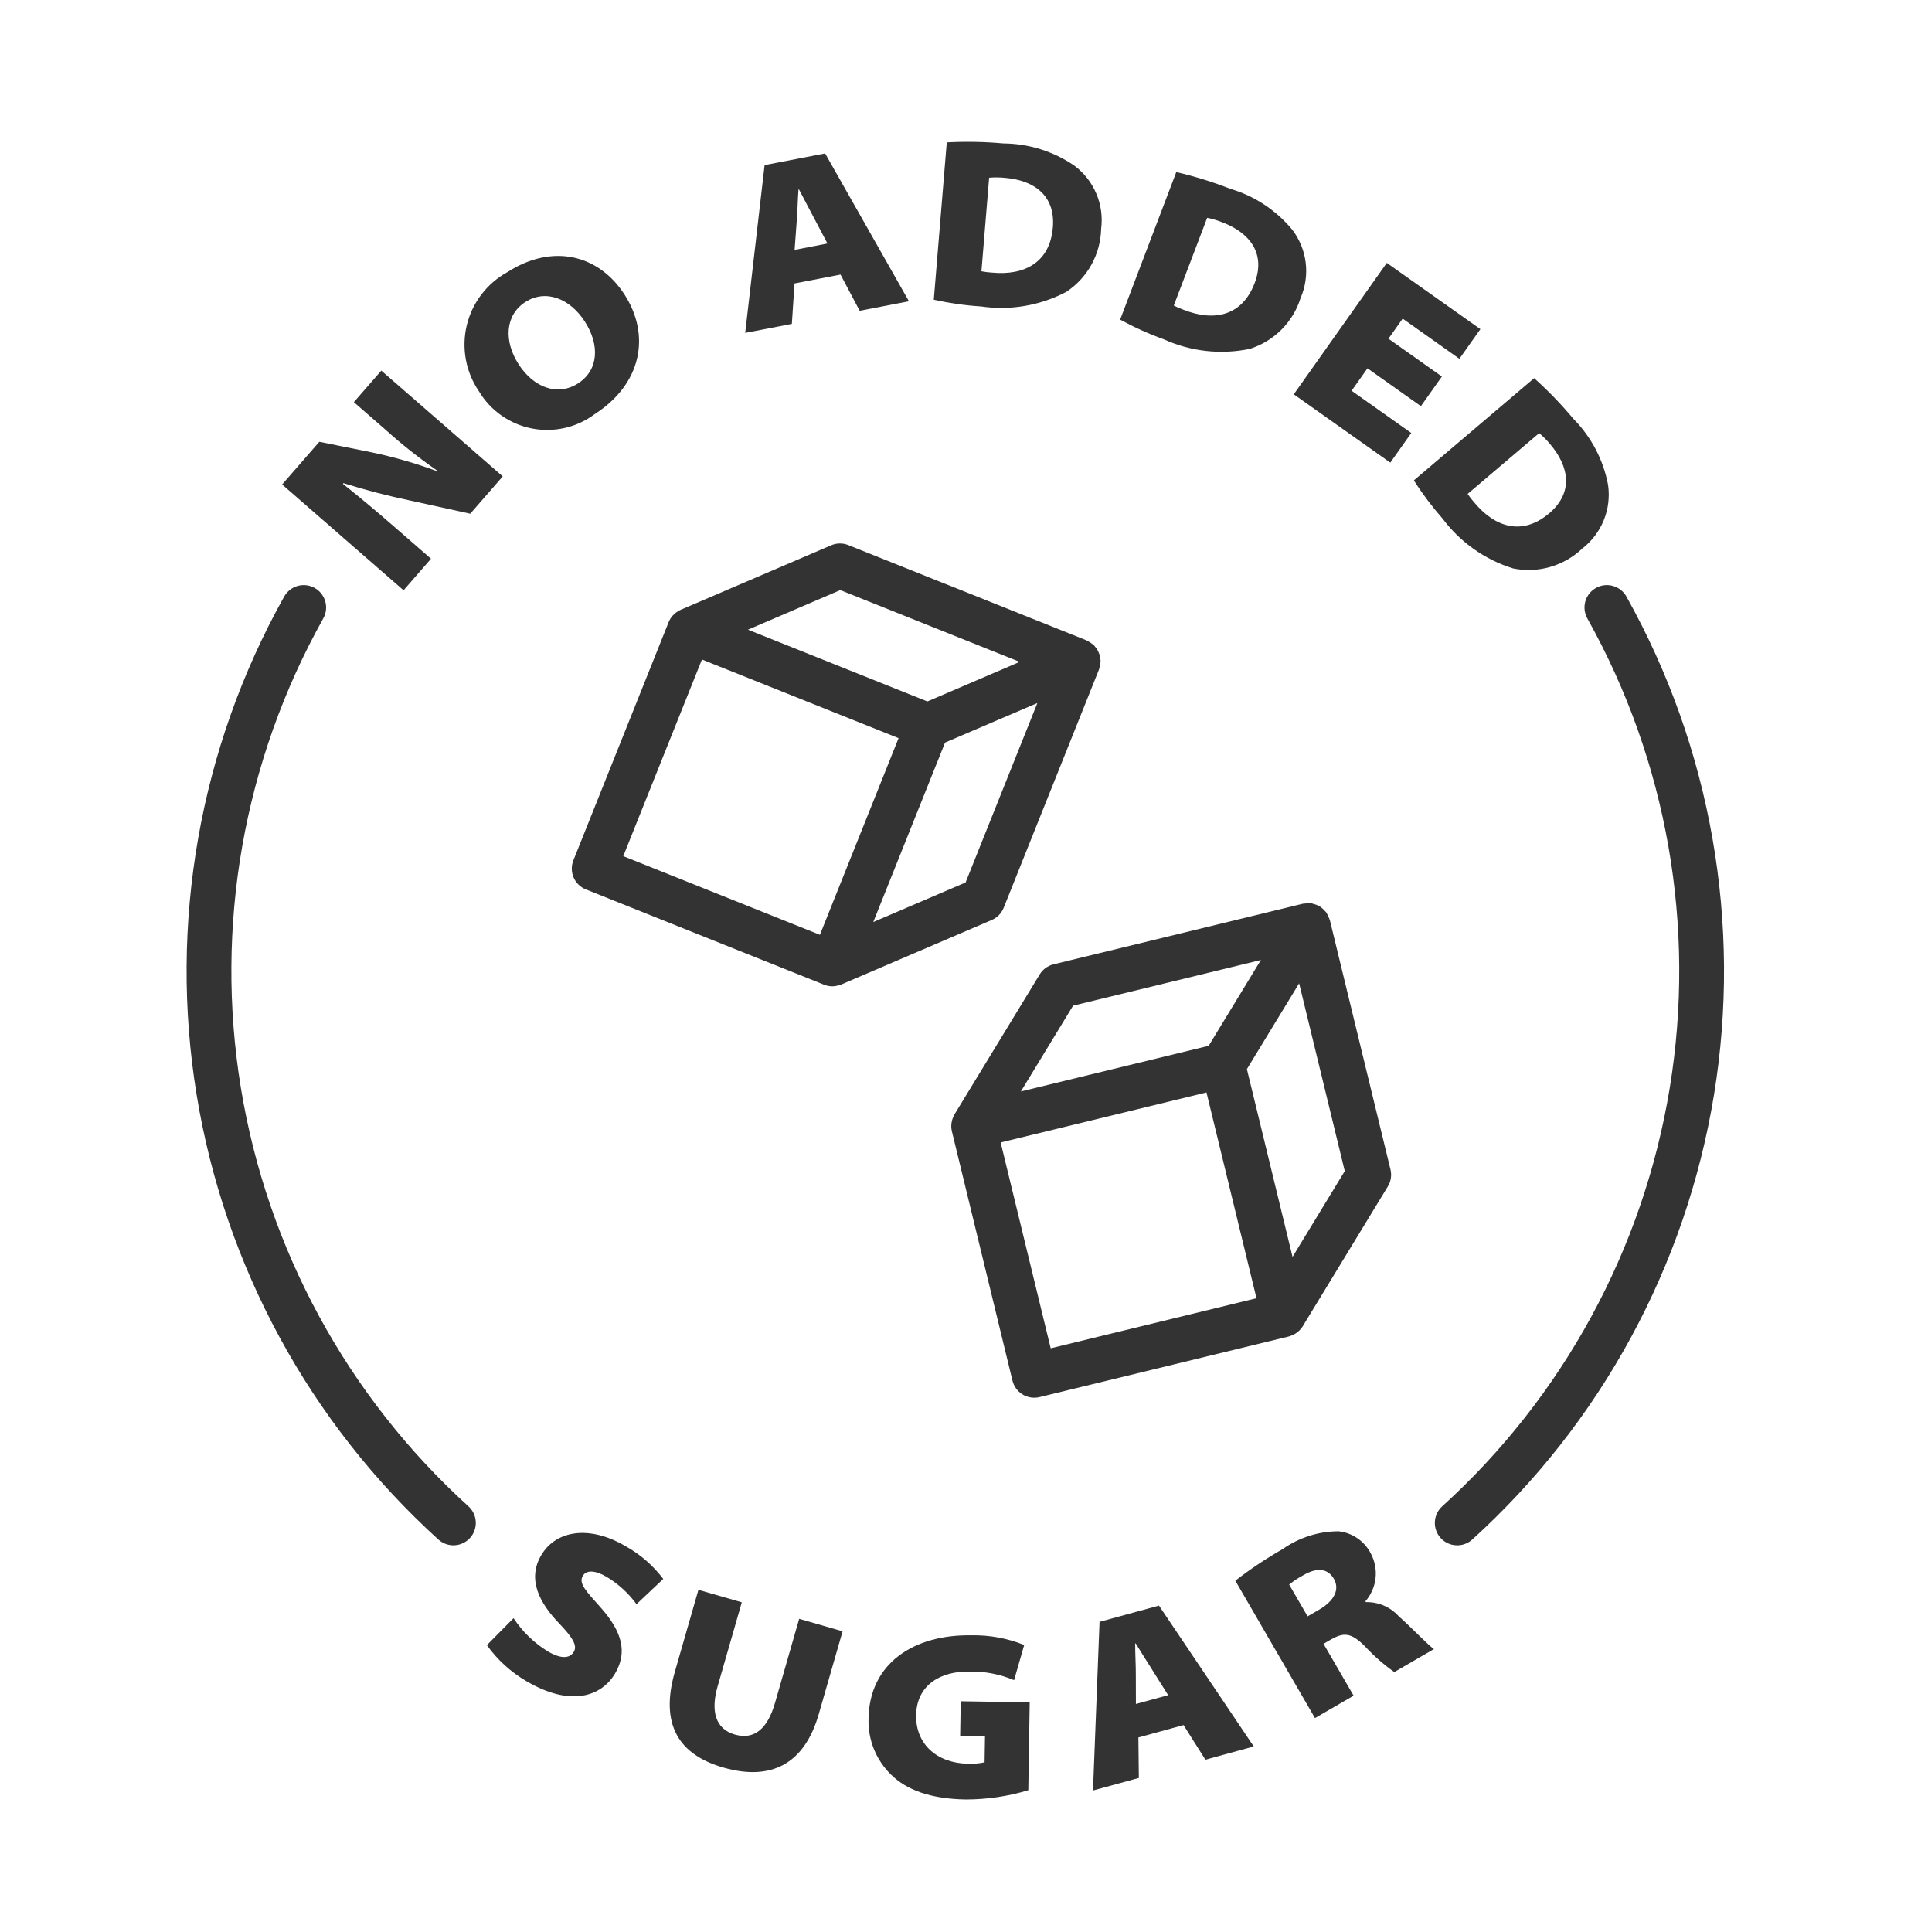
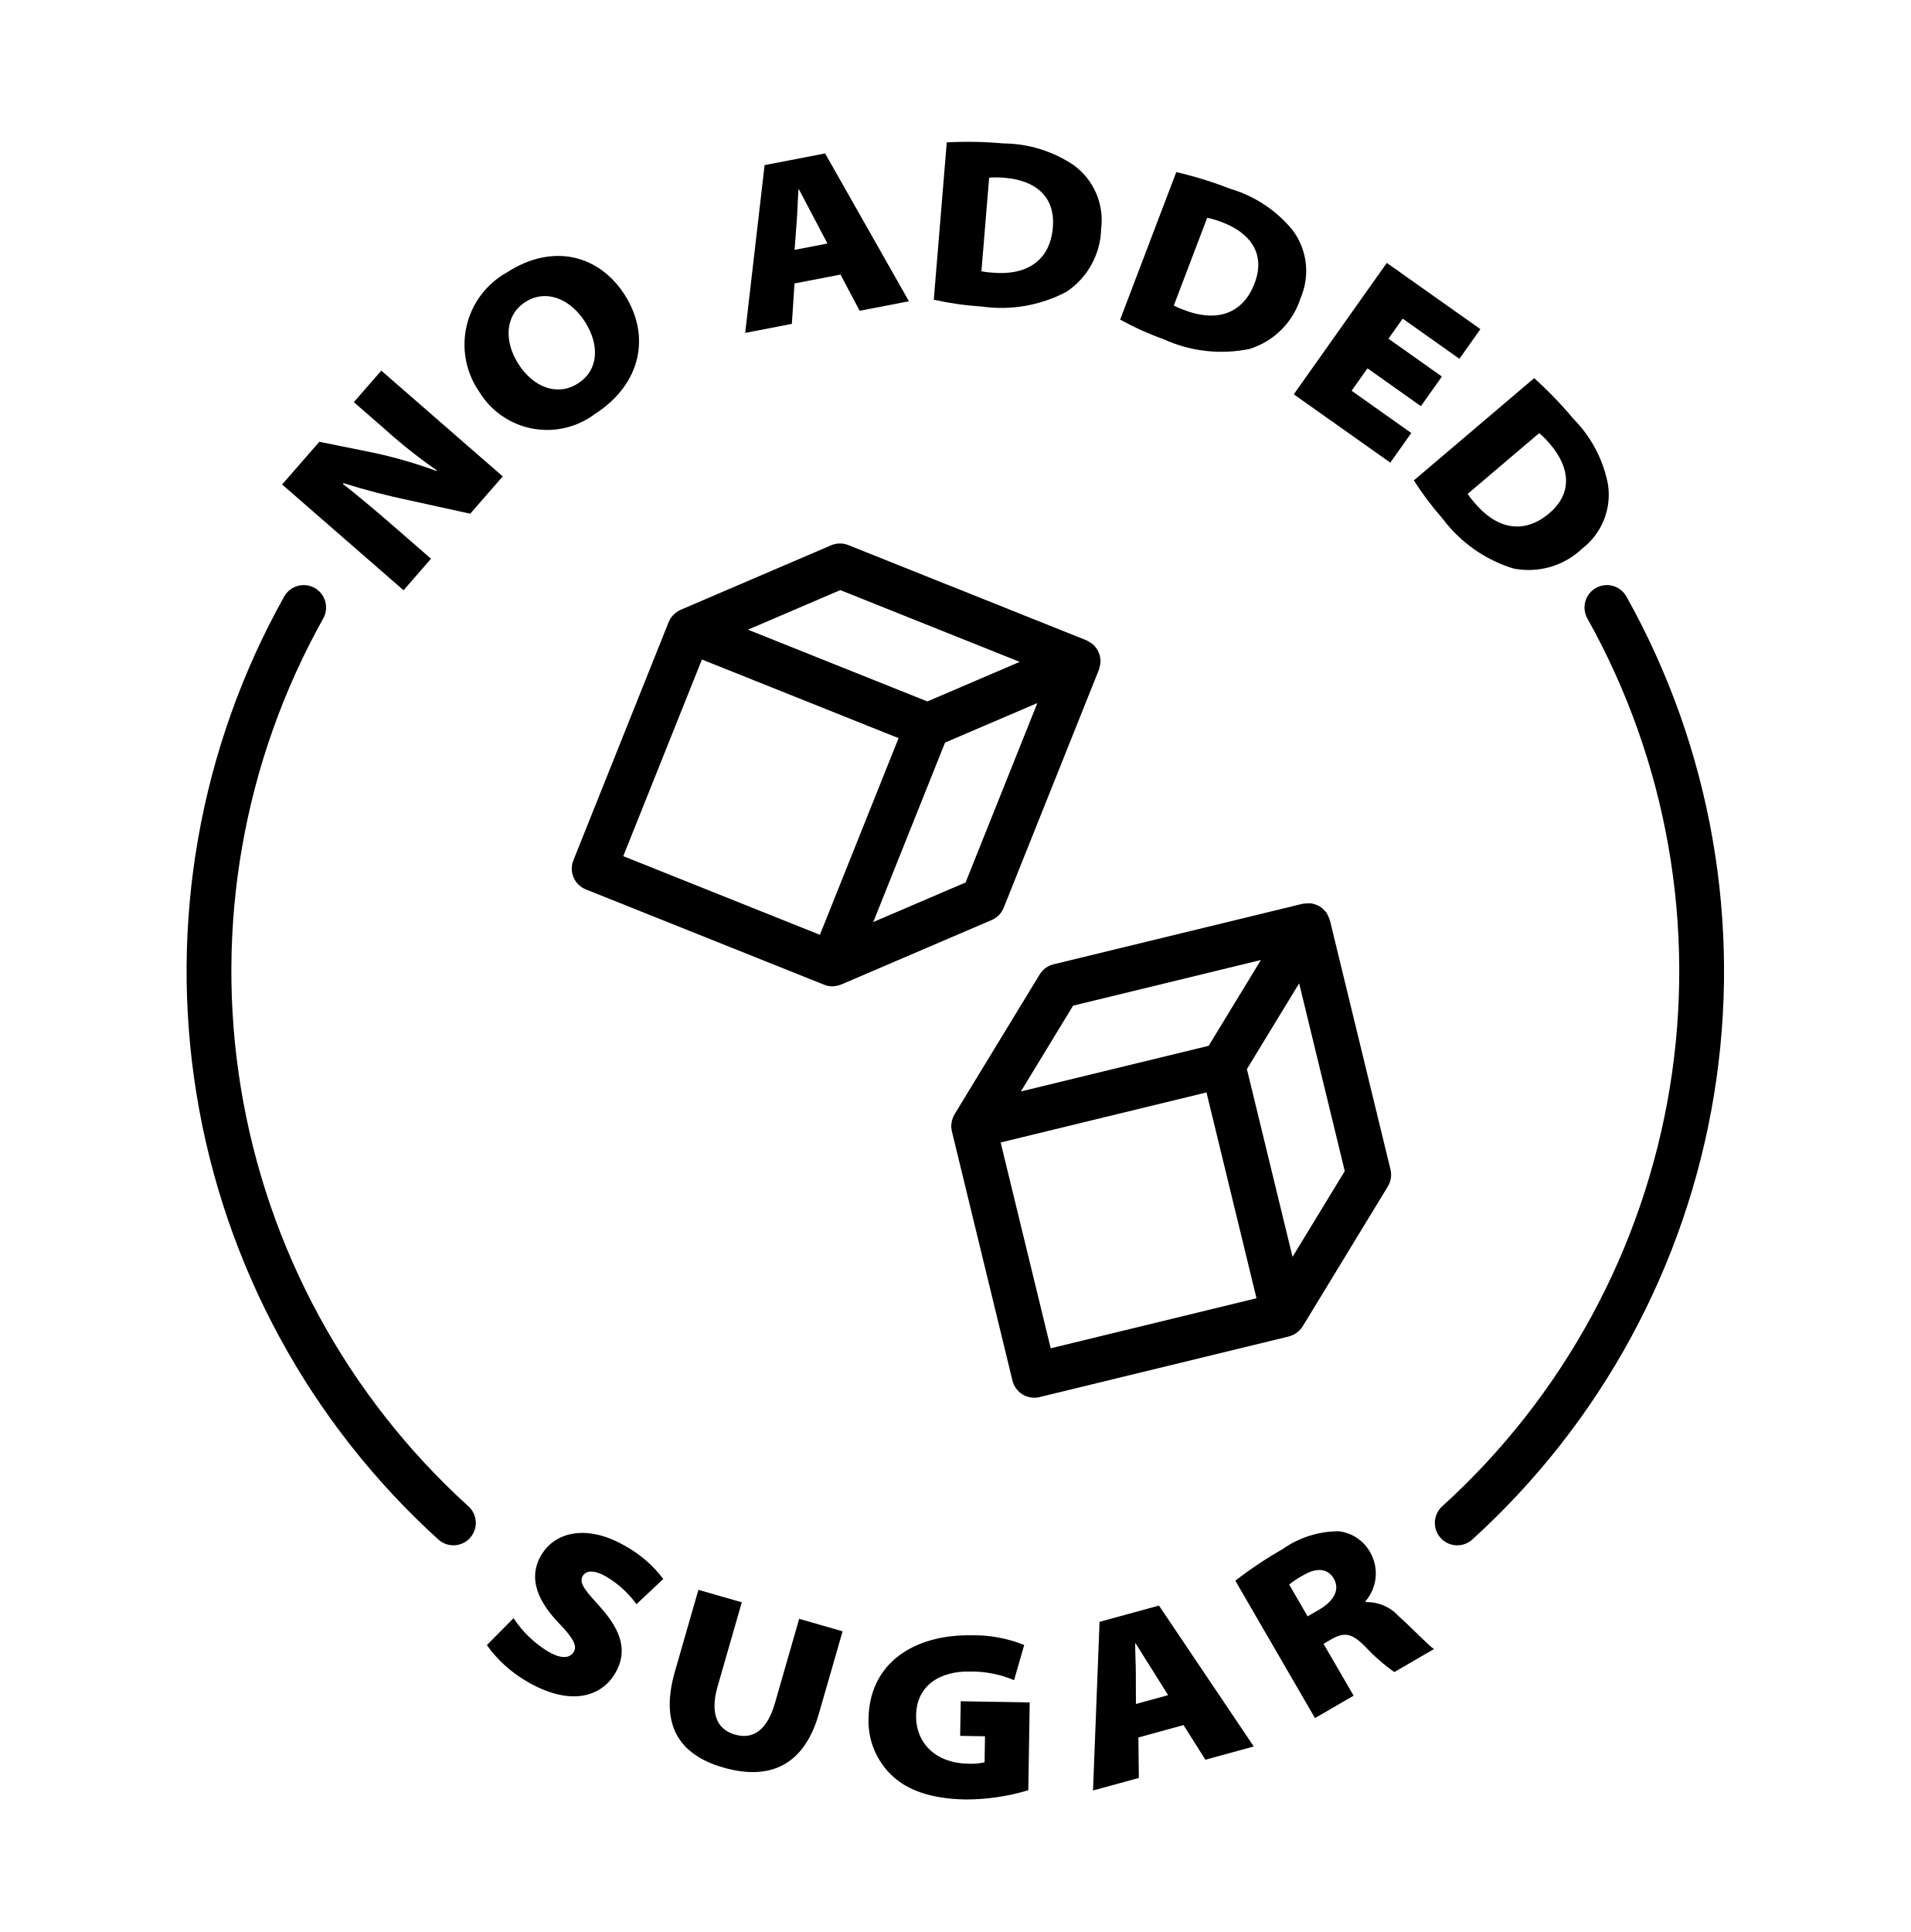
<svg xmlns="http://www.w3.org/2000/svg" width="90" height="91" viewBox="0 0 90 91" fill="none">
-   <path d="M32.055 28.726C31.973 28.763 31.895 28.811 31.825 28.868C31.807 28.882 31.79 28.896 31.773 28.912C31.705 28.971 31.645 29.04 31.594 29.115C31.591 29.12 31.589 29.125 31.586 29.13C31.551 29.184 31.521 29.241 31.497 29.301L27.009 40.523C26.958 40.651 26.932 40.789 26.934 40.927C26.935 41.066 26.964 41.203 27.019 41.33C27.073 41.457 27.153 41.572 27.252 41.669C27.351 41.766 27.468 41.842 27.597 41.893L38.815 46.38L38.817 46.38L38.819 46.381C39.029 46.468 39.263 46.48 39.482 46.416C39.506 46.41 39.528 46.403 39.551 46.395C39.575 46.386 39.601 46.382 39.625 46.372L46.716 43.333C46.844 43.278 46.959 43.199 47.056 43.1C47.153 43 47.229 42.883 47.28 42.754L51.769 31.532C51.775 31.517 51.775 31.5 51.78 31.484C51.796 31.435 51.808 31.384 51.816 31.332C51.827 31.281 51.834 31.23 51.837 31.177C51.838 31.161 51.844 31.145 51.844 31.128C51.844 31.093 51.832 31.062 51.828 31.028C51.824 30.976 51.815 30.923 51.803 30.872C51.789 30.823 51.771 30.776 51.75 30.729C51.713 30.632 51.658 30.543 51.588 30.467C51.566 30.441 51.551 30.411 51.526 30.386C51.514 30.374 51.498 30.368 51.485 30.357C51.403 30.292 51.316 30.235 51.223 30.186C51.208 30.18 51.196 30.168 51.181 30.162L39.958 25.673C39.83 25.622 39.693 25.596 39.554 25.598C39.416 25.599 39.279 25.628 39.152 25.683L32.061 28.723L32.055 28.726ZM33.064 31.064L42.327 34.768L38.622 44.031L29.359 40.326L33.064 31.064ZM45.484 41.566L41.135 43.429L42.104 41.006L44.516 34.977L46.348 34.192L48.865 33.114L45.484 41.566ZM39.581 27.794L48.033 31.175L47.767 31.289L43.684 33.039L41.179 32.037L35.232 29.659L39.581 27.794Z" fill="black" fill-opacity="0.8" />
-   <path d="M48.974 45.898L44.962 52.487C44.914 52.568 44.878 52.654 44.853 52.745C44.848 52.765 44.842 52.785 44.837 52.805C44.816 52.895 44.806 52.987 44.809 53.079L44.81 53.087C44.813 53.153 44.822 53.22 44.838 53.285L47.692 65.029C47.758 65.301 47.93 65.535 48.169 65.681C48.408 65.826 48.694 65.871 48.966 65.805L60.711 62.95L60.722 62.946C60.734 62.943 60.745 62.938 60.756 62.934C60.824 62.915 60.889 62.888 60.952 62.855C60.972 62.845 60.99 62.833 61.01 62.821C61.062 62.789 61.111 62.752 61.157 62.712C61.174 62.697 61.192 62.682 61.208 62.666C61.267 62.608 61.319 62.544 61.362 62.474L65.374 55.884C65.52 55.645 65.565 55.358 65.499 55.086L62.644 43.343C62.64 43.326 62.63 43.312 62.625 43.296C62.59 43.197 62.546 43.102 62.493 43.012C62.484 42.999 62.48 42.983 62.471 42.97C62.451 42.942 62.423 42.924 62.401 42.899C62.265 42.736 62.08 42.624 61.873 42.578C61.842 42.57 61.814 42.554 61.781 42.549C61.765 42.547 61.75 42.551 61.734 42.549C61.63 42.544 61.525 42.548 61.422 42.562C61.404 42.565 61.387 42.562 61.37 42.567L49.626 45.421C49.354 45.487 49.119 45.659 48.974 45.898ZM47.136 53.812L56.831 51.455L59.187 61.149L49.493 63.507L47.136 53.812ZM60.885 59.201L58.735 50.356L61.196 46.316L63.345 55.16L60.885 59.201ZM59.394 45.218L56.934 49.259L48.088 51.409L50.548 47.368L59.394 45.218Z" fill="black" fill-opacity="0.8" />
-   <path d="M25.802 77.781C25.157 77.385 24.606 76.851 24.19 76.218L22.934 77.488C23.427 78.178 24.06 78.756 24.792 79.183C26.876 80.411 28.331 79.911 28.976 78.817C29.558 77.828 29.317 76.864 28.288 75.71C27.595 74.936 27.247 74.575 27.452 74.226C27.618 73.944 28.031 73.952 28.574 74.272C29.125 74.603 29.604 75.04 29.982 75.559L31.243 74.371C30.765 73.737 30.159 73.211 29.464 72.826C27.769 71.828 26.19 72.072 25.493 73.253C24.825 74.388 25.409 75.501 26.341 76.468C27.003 77.158 27.196 77.519 27.03 77.8C26.836 78.13 26.412 78.141 25.802 77.781Z" fill="black" fill-opacity="0.8" />
-   <path d="M34.942 75.471L32.898 74.883L31.791 78.734C31.069 81.243 31.985 82.654 34.073 83.254C36.29 83.892 37.882 83.121 38.566 80.741L39.69 76.837L37.645 76.249L36.507 80.207C36.162 81.407 35.544 81.968 34.614 81.7C33.684 81.432 33.474 80.576 33.803 79.43L34.942 75.471Z" fill="black" fill-opacity="0.8" />
-   <path d="M45.66 78.732C46.384 78.718 47.102 78.856 47.768 79.138L48.245 77.481C47.454 77.163 46.608 77.008 45.756 77.025C43.057 76.981 40.954 78.33 40.912 80.95C40.896 81.439 40.981 81.926 41.163 82.38C41.346 82.834 41.621 83.246 41.971 83.588C42.702 84.308 43.831 84.731 45.495 84.758C46.492 84.757 47.483 84.611 48.438 84.322L48.504 80.185L45.255 80.132L45.228 81.762L46.398 81.781L46.378 83.007C46.119 83.064 45.854 83.086 45.59 83.073C44.128 83.049 43.131 82.144 43.153 80.794C43.176 79.344 44.334 78.711 45.66 78.732Z" fill="black" fill-opacity="0.8" />
-   <path d="M51.794 76.391L51.486 84.335L53.645 83.744L53.624 81.837L55.75 81.254L56.78 82.885L59.058 82.261L54.593 75.625L51.794 76.391ZM53.507 80.26L53.503 78.885C53.506 78.429 53.469 77.868 53.473 77.412L53.495 77.406C53.741 77.793 54.038 78.284 54.281 78.66L55.025 79.844L53.507 80.26Z" fill="black" fill-opacity="0.8" />
-   <path d="M64.34 75.463L64.318 75.424C64.583 75.118 64.749 74.739 64.795 74.336C64.84 73.934 64.762 73.527 64.571 73.17C64.424 72.884 64.209 72.639 63.945 72.457C63.68 72.274 63.374 72.16 63.055 72.125C62.111 72.127 61.191 72.42 60.42 72.964C59.642 73.407 58.897 73.904 58.19 74.453L61.942 80.924L63.762 79.869L62.345 77.426L62.676 77.234C63.289 76.879 63.642 76.882 64.303 77.552C64.719 78 65.18 78.404 65.679 78.757L67.547 77.673C67.274 77.494 66.491 76.66 65.878 76.119C65.684 75.905 65.446 75.736 65.181 75.623C64.915 75.51 64.629 75.455 64.34 75.463ZM62.14 75.816L61.594 76.132L60.725 74.633C60.938 74.465 61.165 74.316 61.404 74.188C62.026 73.826 62.543 73.866 62.831 74.362C63.118 74.858 62.859 75.398 62.14 75.816Z" fill="black" fill-opacity="0.8" />
-   <path d="M17.516 21.308L15.041 20.809L13.289 22.82L19.009 27.803L20.302 26.317L18.758 24.972C17.892 24.218 17.053 23.502 16.15 22.79L16.18 22.757C17.224 23.086 18.284 23.361 19.356 23.583L22.15 24.196L23.681 22.439L17.961 17.457L16.667 18.942L18.161 20.243C18.926 20.932 19.735 21.572 20.582 22.159L20.56 22.183C19.568 21.819 18.55 21.526 17.516 21.308Z" fill="black" fill-opacity="0.8" />
-   <path d="M23.884 12.827C23.41 13.09 22.996 13.449 22.669 13.881C22.341 14.313 22.108 14.809 21.983 15.336C21.859 15.864 21.846 16.412 21.945 16.945C22.044 17.477 22.253 17.984 22.56 18.431C22.83 18.882 23.191 19.27 23.621 19.572C24.051 19.873 24.539 20.081 25.055 20.182C25.57 20.282 26.101 20.273 26.612 20.155C27.124 20.038 27.605 19.813 28.025 19.498C30.218 18.084 30.661 15.804 29.418 13.875C28.212 12.004 26.04 11.438 23.884 12.827ZM27.23 18.057C26.265 18.678 25.136 18.255 24.429 17.159C23.722 16.063 23.791 14.841 24.746 14.226C25.7 13.61 26.842 14.051 27.549 15.148C28.255 16.244 28.203 17.429 27.23 18.057Z" fill="black" fill-opacity="0.8" />
-   <path d="M39.592 12.933L40.494 14.638L42.815 14.19L38.867 7.227L36.016 7.777L35.102 15.68L37.3 15.255L37.425 13.351L39.592 12.933ZM37.531 10.396C37.569 9.942 37.575 9.379 37.613 8.925L37.635 8.921C37.852 9.326 38.111 9.837 38.325 10.232L38.976 11.469L37.429 11.769L37.531 10.396Z" fill="black" fill-opacity="0.8" />
-   <path d="M50.602 7.798C49.619 7.127 48.458 6.764 47.268 6.756C46.38 6.675 45.487 6.659 44.597 6.706L43.986 14.117C44.721 14.28 45.467 14.387 46.218 14.435C47.593 14.635 48.995 14.395 50.225 13.749C50.719 13.424 51.126 12.984 51.412 12.467C51.698 11.95 51.855 11.372 51.869 10.781C51.942 10.216 51.864 9.642 51.641 9.118C51.418 8.593 51.06 8.138 50.602 7.798ZM46.722 12.84C46.557 12.831 46.392 12.81 46.23 12.778L46.593 8.371C46.84 8.349 47.09 8.351 47.337 8.376C48.705 8.489 49.718 9.205 49.595 10.707C49.46 12.355 48.267 12.99 46.722 12.84Z" fill="black" fill-opacity="0.8" />
-   <path d="M57.961 8.896C57.13 8.572 56.278 8.307 55.409 8.105L52.764 15.055C53.424 15.416 54.111 15.726 54.819 15.981C56.084 16.556 57.498 16.715 58.859 16.436C59.423 16.261 59.937 15.951 60.356 15.534C60.774 15.117 61.086 14.605 61.263 14.041C61.49 13.518 61.574 12.945 61.506 12.379C61.438 11.814 61.22 11.277 60.875 10.823C60.117 9.905 59.102 9.234 57.961 8.896ZM59.099 13.338C58.511 14.883 57.189 15.163 55.746 14.589C55.59 14.534 55.438 14.469 55.291 14.392L56.864 10.26C57.108 10.308 57.347 10.379 57.578 10.472C58.861 10.96 59.636 11.929 59.099 13.338Z" fill="black" fill-opacity="0.8" />
-   <path d="M60.943 18.573L65.49 21.791L66.478 20.395L63.667 18.405L64.415 17.349L66.931 19.131L67.92 17.735L65.403 15.954L66.073 15.008L68.745 16.9L69.734 15.503L65.325 12.383L60.943 18.573Z" fill="black" fill-opacity="0.8" />
-   <path d="M71.275 26.774C71.854 26.892 72.453 26.868 73.021 26.704C73.589 26.541 74.109 26.242 74.536 25.834C74.987 25.485 75.336 25.023 75.549 24.495C75.762 23.966 75.83 23.39 75.746 22.827C75.524 21.657 74.958 20.581 74.121 19.734C73.55 19.05 72.93 18.407 72.266 17.812L66.6 22.627C67.004 23.262 67.457 23.864 67.954 24.429C68.786 25.541 69.948 26.362 71.275 26.774ZM72.503 20.401C72.694 20.561 72.869 20.738 73.027 20.93C73.915 21.976 74.127 23.198 72.978 24.175C71.718 25.245 70.425 24.853 69.437 23.656C69.327 23.533 69.225 23.402 69.133 23.264L72.503 20.401Z" fill="black" fill-opacity="0.8" />
-   <path d="M75.177 27.693C75.056 27.761 74.95 27.852 74.864 27.96C74.778 28.069 74.715 28.194 74.677 28.327C74.64 28.46 74.629 28.6 74.645 28.738C74.662 28.875 74.705 29.008 74.772 29.129C78.529 35.847 79.897 43.639 78.655 51.235C77.412 58.831 73.633 65.782 67.932 70.953C67.726 71.141 67.602 71.404 67.589 71.683C67.576 71.962 67.674 72.235 67.862 72.442C68.05 72.649 68.312 72.773 68.591 72.786C68.871 72.8 69.144 72.702 69.351 72.514C75.404 67.022 79.418 59.641 80.737 51.574C82.056 43.507 80.602 35.232 76.613 28.098C76.476 27.854 76.248 27.674 75.979 27.598C75.709 27.522 75.421 27.556 75.177 27.693Z" fill="black" fill-opacity="0.8" />
-   <path d="M20.649 72.514C20.856 72.701 21.129 72.799 21.408 72.785C21.687 72.772 21.95 72.648 22.138 72.441C22.326 72.234 22.424 71.961 22.411 71.682C22.397 71.403 22.274 71.14 22.067 70.952C16.367 65.781 12.587 58.83 11.345 51.234C10.102 43.639 11.471 35.846 15.227 29.128C15.364 28.884 15.397 28.596 15.321 28.327C15.245 28.058 15.066 27.83 14.822 27.693C14.578 27.557 14.29 27.522 14.021 27.598C13.752 27.674 13.524 27.853 13.387 28.096C9.398 35.231 7.944 43.506 9.263 51.573C10.582 59.64 14.595 67.021 20.649 72.514Z" fill="black" fill-opacity="0.8" />
+   <path d="M32.055 28.726C31.973 28.763 31.895 28.811 31.825 28.868C31.807 28.882 31.79 28.896 31.773 28.912C31.705 28.971 31.645 29.04 31.594 29.115C31.591 29.12 31.589 29.125 31.586 29.13C31.551 29.184 31.521 29.241 31.497 29.301L27.009 40.523C26.958 40.651 26.932 40.789 26.934 40.927C26.935 41.066 26.964 41.203 27.019 41.33C27.073 41.457 27.153 41.572 27.252 41.669C27.351 41.766 27.468 41.842 27.597 41.893L38.815 46.38L38.817 46.38L38.819 46.381C39.029 46.468 39.263 46.48 39.482 46.416C39.506 46.41 39.528 46.403 39.551 46.395C39.575 46.386 39.601 46.382 39.625 46.372L46.716 43.333C46.844 43.278 46.959 43.199 47.056 43.1C47.153 43 47.229 42.883 47.28 42.754L51.769 31.532C51.775 31.517 51.775 31.5 51.78 31.484C51.796 31.435 51.808 31.384 51.816 31.332C51.827 31.281 51.834 31.23 51.837 31.177C51.838 31.161 51.844 31.145 51.844 31.128C51.844 31.093 51.832 31.062 51.828 31.028C51.824 30.976 51.815 30.923 51.803 30.872C51.789 30.823 51.771 30.776 51.75 30.729C51.713 30.632 51.658 30.543 51.588 30.467C51.566 30.441 51.551 30.411 51.526 30.386C51.514 30.374 51.498 30.368 51.485 30.357C51.403 30.292 51.316 30.235 51.223 30.186C51.208 30.18 51.196 30.168 51.181 30.162L39.958 25.673C39.83 25.622 39.693 25.596 39.554 25.598C39.416 25.599 39.279 25.628 39.152 25.683L32.061 28.723L32.055 28.726ZM33.064 31.064L42.327 34.768L38.622 44.031L29.359 40.326L33.064 31.064ZM45.484 41.566L41.135 43.429L42.104 41.006L44.516 34.977L46.348 34.192L48.865 33.114L45.484 41.566ZM39.581 27.794L48.033 31.175L47.767 31.289L43.684 33.039L41.179 32.037L35.232 29.659L39.581 27.794Z" fill="black" fillOpacity="0.8" />
+   <path d="M48.974 45.898L44.962 52.487C44.914 52.568 44.878 52.654 44.853 52.745C44.848 52.765 44.842 52.785 44.837 52.805C44.816 52.895 44.806 52.987 44.809 53.079L44.81 53.087C44.813 53.153 44.822 53.22 44.838 53.285L47.692 65.029C47.758 65.301 47.93 65.535 48.169 65.681C48.408 65.826 48.694 65.871 48.966 65.805L60.711 62.95L60.722 62.946C60.734 62.943 60.745 62.938 60.756 62.934C60.824 62.915 60.889 62.888 60.952 62.855C60.972 62.845 60.99 62.833 61.01 62.821C61.062 62.789 61.111 62.752 61.157 62.712C61.174 62.697 61.192 62.682 61.208 62.666C61.267 62.608 61.319 62.544 61.362 62.474L65.374 55.884C65.52 55.645 65.565 55.358 65.499 55.086L62.644 43.343C62.64 43.326 62.63 43.312 62.625 43.296C62.59 43.197 62.546 43.102 62.493 43.012C62.484 42.999 62.48 42.983 62.471 42.97C62.451 42.942 62.423 42.924 62.401 42.899C62.265 42.736 62.08 42.624 61.873 42.578C61.842 42.57 61.814 42.554 61.781 42.549C61.765 42.547 61.75 42.551 61.734 42.549C61.63 42.544 61.525 42.548 61.422 42.562C61.404 42.565 61.387 42.562 61.37 42.567L49.626 45.421C49.354 45.487 49.119 45.659 48.974 45.898ZM47.136 53.812L56.831 51.455L59.187 61.149L49.493 63.507L47.136 53.812ZM60.885 59.201L58.735 50.356L61.196 46.316L63.345 55.16L60.885 59.201ZM59.394 45.218L56.934 49.259L48.088 51.409L50.548 47.368L59.394 45.218Z" fill="black" fillOpacity="0.8" />
+   <path d="M25.802 77.781C25.157 77.385 24.606 76.851 24.19 76.218L22.934 77.488C23.427 78.178 24.06 78.756 24.792 79.183C26.876 80.411 28.331 79.911 28.976 78.817C29.558 77.828 29.317 76.864 28.288 75.71C27.595 74.936 27.247 74.575 27.452 74.226C27.618 73.944 28.031 73.952 28.574 74.272C29.125 74.603 29.604 75.04 29.982 75.559L31.243 74.371C30.765 73.737 30.159 73.211 29.464 72.826C27.769 71.828 26.19 72.072 25.493 73.253C24.825 74.388 25.409 75.501 26.341 76.468C27.003 77.158 27.196 77.519 27.03 77.8C26.836 78.13 26.412 78.141 25.802 77.781Z" fill="black" fillOpacity="0.8" />
+   <path d="M34.942 75.471L32.898 74.883L31.791 78.734C31.069 81.243 31.985 82.654 34.073 83.254C36.29 83.892 37.882 83.121 38.566 80.741L39.69 76.837L37.645 76.249L36.507 80.207C36.162 81.407 35.544 81.968 34.614 81.7C33.684 81.432 33.474 80.576 33.803 79.43L34.942 75.471Z" fill="black" fillOpacity="0.8" />
+   <path d="M45.66 78.732C46.384 78.718 47.102 78.856 47.768 79.138L48.245 77.481C47.454 77.163 46.608 77.008 45.756 77.025C43.057 76.981 40.954 78.33 40.912 80.95C40.896 81.439 40.981 81.926 41.163 82.38C41.346 82.834 41.621 83.246 41.971 83.588C42.702 84.308 43.831 84.731 45.495 84.758C46.492 84.757 47.483 84.611 48.438 84.322L48.504 80.185L45.255 80.132L45.228 81.762L46.398 81.781L46.378 83.007C46.119 83.064 45.854 83.086 45.59 83.073C44.128 83.049 43.131 82.144 43.153 80.794C43.176 79.344 44.334 78.711 45.66 78.732Z" fill="black" fillOpacity="0.8" />
+   <path d="M51.794 76.391L51.486 84.335L53.645 83.744L53.624 81.837L55.75 81.254L56.78 82.885L59.058 82.261L54.593 75.625L51.794 76.391ZM53.507 80.26L53.503 78.885C53.506 78.429 53.469 77.868 53.473 77.412L53.495 77.406C53.741 77.793 54.038 78.284 54.281 78.66L55.025 79.844L53.507 80.26Z" fill="black" fillOpacity="0.8" />
+   <path d="M64.34 75.463L64.318 75.424C64.583 75.118 64.749 74.739 64.795 74.336C64.84 73.934 64.762 73.527 64.571 73.17C64.424 72.884 64.209 72.639 63.945 72.457C63.68 72.274 63.374 72.16 63.055 72.125C62.111 72.127 61.191 72.42 60.42 72.964C59.642 73.407 58.897 73.904 58.19 74.453L61.942 80.924L63.762 79.869L62.345 77.426L62.676 77.234C63.289 76.879 63.642 76.882 64.303 77.552C64.719 78 65.18 78.404 65.679 78.757L67.547 77.673C67.274 77.494 66.491 76.66 65.878 76.119C65.684 75.905 65.446 75.736 65.181 75.623C64.915 75.51 64.629 75.455 64.34 75.463ZM62.14 75.816L61.594 76.132L60.725 74.633C60.938 74.465 61.165 74.316 61.404 74.188C62.026 73.826 62.543 73.866 62.831 74.362C63.118 74.858 62.859 75.398 62.14 75.816Z" fill="black" fillOpacity="0.8" />
+   <path d="M17.516 21.308L15.041 20.809L13.289 22.82L19.009 27.803L20.302 26.317L18.758 24.972C17.892 24.218 17.053 23.502 16.15 22.79L16.18 22.757C17.224 23.086 18.284 23.361 19.356 23.583L22.15 24.196L23.681 22.439L17.961 17.457L16.667 18.942L18.161 20.243C18.926 20.932 19.735 21.572 20.582 22.159L20.56 22.183C19.568 21.819 18.55 21.526 17.516 21.308Z" fill="black" fillOpacity="0.8" />
+   <path d="M23.884 12.827C23.41 13.09 22.996 13.449 22.669 13.881C22.341 14.313 22.108 14.809 21.983 15.336C21.859 15.864 21.846 16.412 21.945 16.945C22.044 17.477 22.253 17.984 22.56 18.431C22.83 18.882 23.191 19.27 23.621 19.572C24.051 19.873 24.539 20.081 25.055 20.182C25.57 20.282 26.101 20.273 26.612 20.155C27.124 20.038 27.605 19.813 28.025 19.498C30.218 18.084 30.661 15.804 29.418 13.875C28.212 12.004 26.04 11.438 23.884 12.827ZM27.23 18.057C26.265 18.678 25.136 18.255 24.429 17.159C23.722 16.063 23.791 14.841 24.746 14.226C25.7 13.61 26.842 14.051 27.549 15.148C28.255 16.244 28.203 17.429 27.23 18.057Z" fill="black" fillOpacity="0.8" />
+   <path d="M39.592 12.933L40.494 14.638L42.815 14.19L38.867 7.227L36.016 7.777L35.102 15.68L37.3 15.255L37.425 13.351L39.592 12.933ZM37.531 10.396C37.569 9.942 37.575 9.379 37.613 8.925L37.635 8.921C37.852 9.326 38.111 9.837 38.325 10.232L38.976 11.469L37.429 11.769L37.531 10.396Z" fill="black" fillOpacity="0.8" />
+   <path d="M50.602 7.798C49.619 7.127 48.458 6.764 47.268 6.756C46.38 6.675 45.487 6.659 44.597 6.706L43.986 14.117C44.721 14.28 45.467 14.387 46.218 14.435C47.593 14.635 48.995 14.395 50.225 13.749C50.719 13.424 51.126 12.984 51.412 12.467C51.698 11.95 51.855 11.372 51.869 10.781C51.942 10.216 51.864 9.642 51.641 9.118C51.418 8.593 51.06 8.138 50.602 7.798ZM46.722 12.84C46.557 12.831 46.392 12.81 46.23 12.778L46.593 8.371C46.84 8.349 47.09 8.351 47.337 8.376C48.705 8.489 49.718 9.205 49.595 10.707C49.46 12.355 48.267 12.99 46.722 12.84Z" fill="black" fillOpacity="0.8" />
+   <path d="M57.961 8.896C57.13 8.572 56.278 8.307 55.409 8.105L52.764 15.055C53.424 15.416 54.111 15.726 54.819 15.981C56.084 16.556 57.498 16.715 58.859 16.436C59.423 16.261 59.937 15.951 60.356 15.534C60.774 15.117 61.086 14.605 61.263 14.041C61.49 13.518 61.574 12.945 61.506 12.379C61.438 11.814 61.22 11.277 60.875 10.823C60.117 9.905 59.102 9.234 57.961 8.896ZM59.099 13.338C58.511 14.883 57.189 15.163 55.746 14.589C55.59 14.534 55.438 14.469 55.291 14.392L56.864 10.26C57.108 10.308 57.347 10.379 57.578 10.472C58.861 10.96 59.636 11.929 59.099 13.338Z" fill="black" fillOpacity="0.8" />
+   <path d="M60.943 18.573L65.49 21.791L66.478 20.395L63.667 18.405L64.415 17.349L66.931 19.131L67.92 17.735L65.403 15.954L66.073 15.008L68.745 16.9L69.734 15.503L65.325 12.383L60.943 18.573Z" fill="black" fillOpacity="0.8" />
+   <path d="M71.275 26.774C71.854 26.892 72.453 26.868 73.021 26.704C73.589 26.541 74.109 26.242 74.536 25.834C74.987 25.485 75.336 25.023 75.549 24.495C75.762 23.966 75.83 23.39 75.746 22.827C75.524 21.657 74.958 20.581 74.121 19.734C73.55 19.05 72.93 18.407 72.266 17.812L66.6 22.627C67.004 23.262 67.457 23.864 67.954 24.429C68.786 25.541 69.948 26.362 71.275 26.774ZM72.503 20.401C72.694 20.561 72.869 20.738 73.027 20.93C73.915 21.976 74.127 23.198 72.978 24.175C71.718 25.245 70.425 24.853 69.437 23.656C69.327 23.533 69.225 23.402 69.133 23.264L72.503 20.401Z" fill="black" fillOpacity="0.8" />
+   <path d="M75.177 27.693C75.056 27.761 74.95 27.852 74.864 27.96C74.778 28.069 74.715 28.194 74.677 28.327C74.64 28.46 74.629 28.6 74.645 28.738C74.662 28.875 74.705 29.008 74.772 29.129C78.529 35.847 79.897 43.639 78.655 51.235C77.412 58.831 73.633 65.782 67.932 70.953C67.726 71.141 67.602 71.404 67.589 71.683C67.576 71.962 67.674 72.235 67.862 72.442C68.05 72.649 68.312 72.773 68.591 72.786C68.871 72.8 69.144 72.702 69.351 72.514C75.404 67.022 79.418 59.641 80.737 51.574C82.056 43.507 80.602 35.232 76.613 28.098C76.476 27.854 76.248 27.674 75.979 27.598C75.709 27.522 75.421 27.556 75.177 27.693Z" fill="black" fillOpacity="0.8" />
+   <path d="M20.649 72.514C20.856 72.701 21.129 72.799 21.408 72.785C21.687 72.772 21.95 72.648 22.138 72.441C22.326 72.234 22.424 71.961 22.411 71.682C22.397 71.403 22.274 71.14 22.067 70.952C16.367 65.781 12.587 58.83 11.345 51.234C10.102 43.639 11.471 35.846 15.227 29.128C15.364 28.884 15.397 28.596 15.321 28.327C15.245 28.058 15.066 27.83 14.822 27.693C14.578 27.557 14.29 27.522 14.021 27.598C13.752 27.674 13.524 27.853 13.387 28.096C9.398 35.231 7.944 43.506 9.263 51.573C10.582 59.64 14.595 67.021 20.649 72.514Z" fill="black" fillOpacity="0.8" />
</svg>
